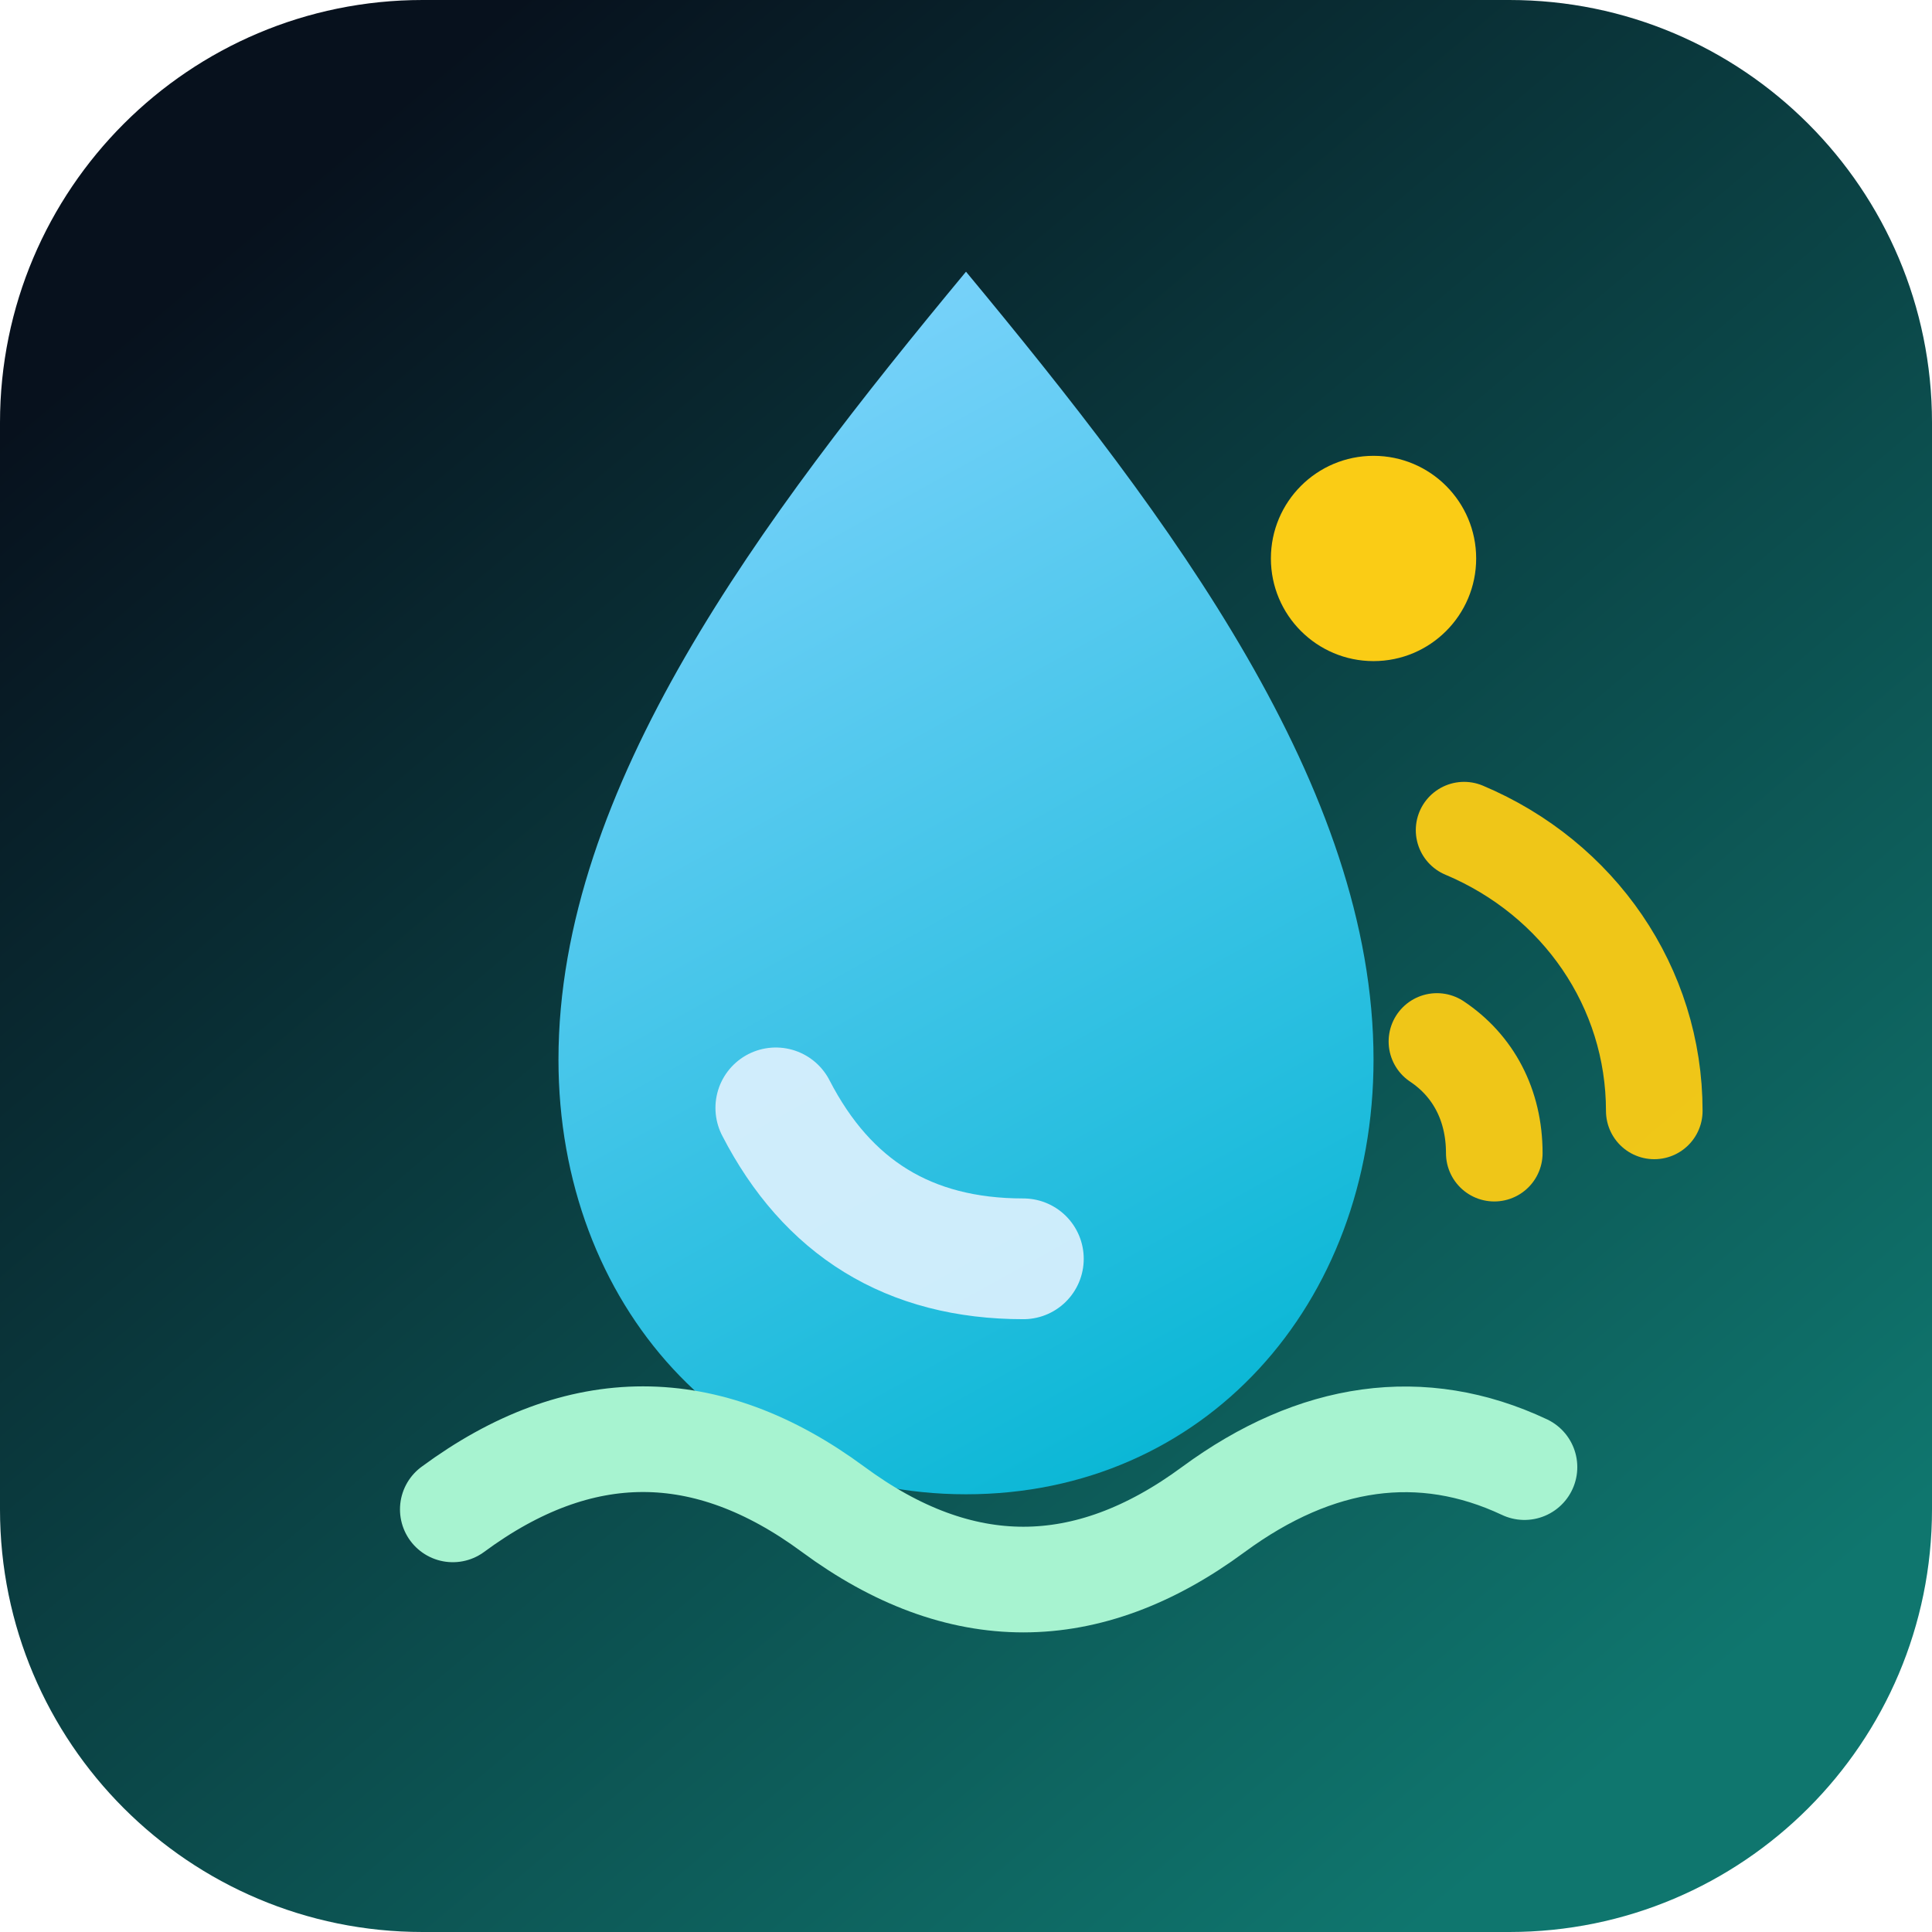
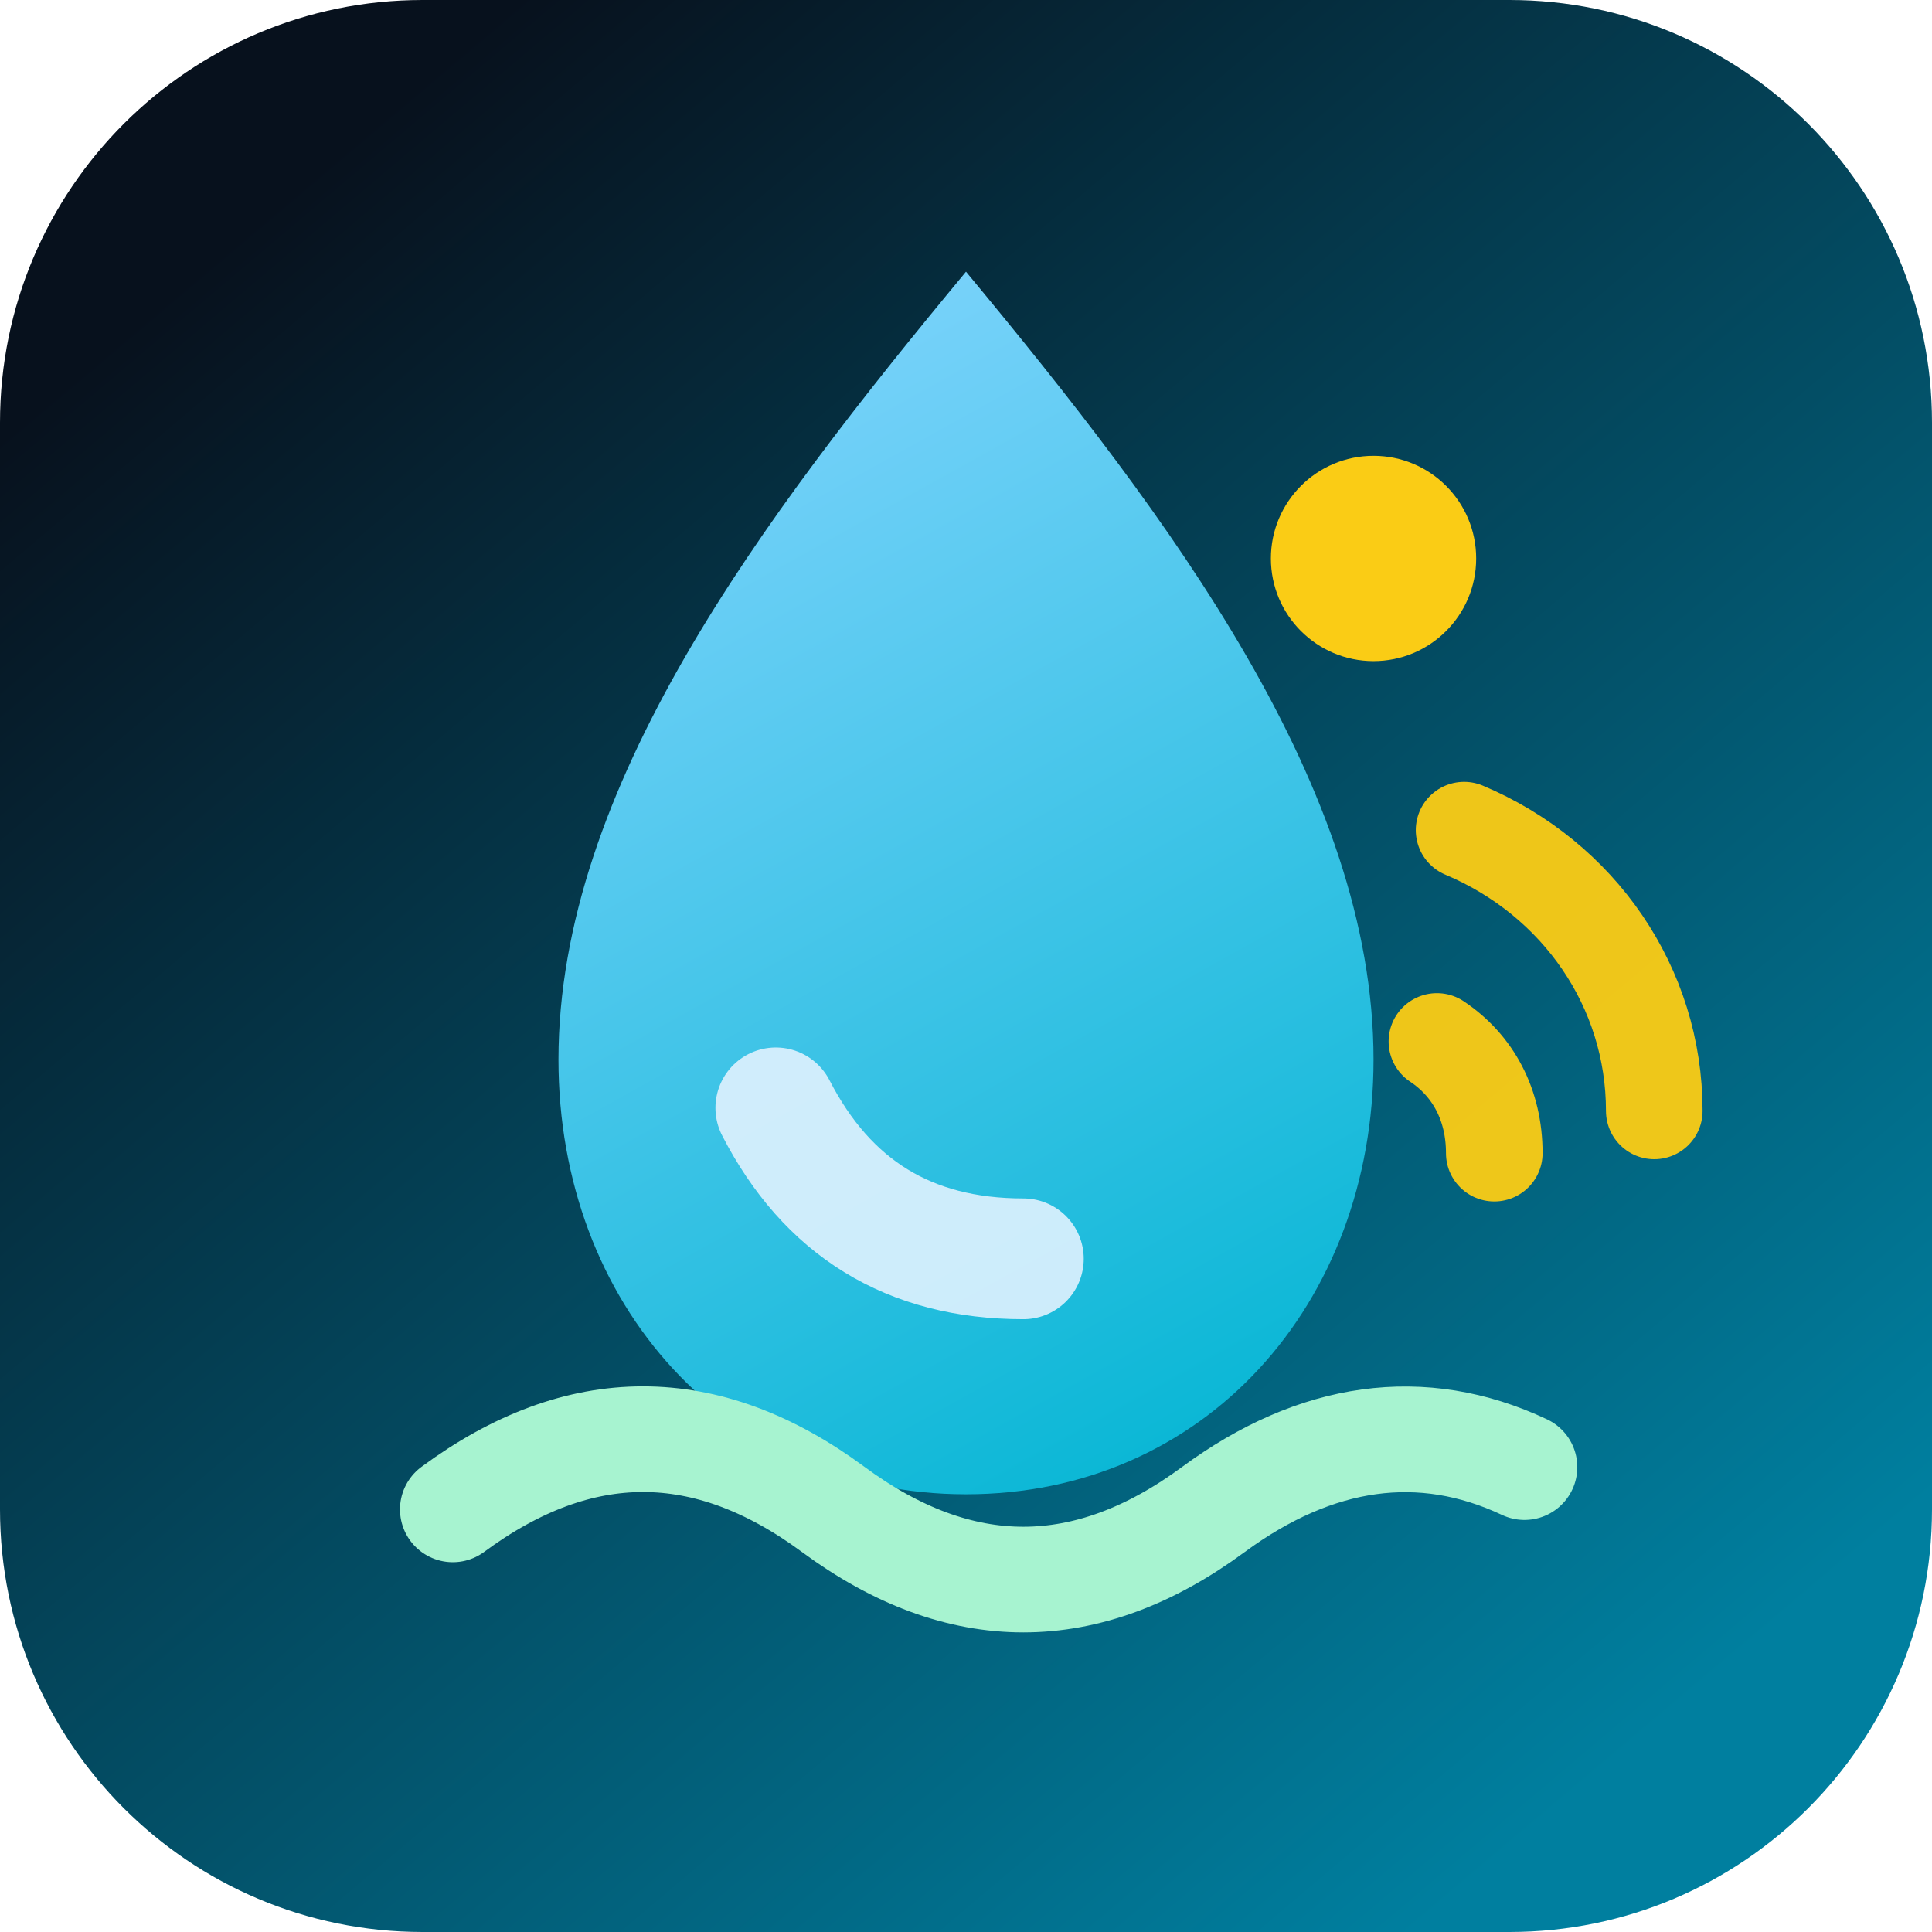
<svg xmlns="http://www.w3.org/2000/svg" viewBox="0 0 64 64" role="img" aria-label="AquaSense">
  <defs>
    <linearGradient id="bg" x1="10" y1="6" x2="54" y2="58" gradientUnits="userSpaceOnUse">
      <stop stop-color="#07111d" />
-       <stop offset="1" stop-color="#0f766e" />
+       <stop offset="1" stop-color="#007f9f" />
    </linearGradient>
    <linearGradient id="drop" x1="22" y1="12" x2="42" y2="48" gradientUnits="userSpaceOnUse">
      <stop stop-color="#7dd3fc" />
      <stop offset="1" stop-color="#06b6d4" />
    </linearGradient>
  </defs>
  <rect width="64" height="64" rx="14" fill="url(#bg)" />
  <path d="M32 9c6.8 8.2 13.5 17.1 13.5 26.1 0 8.1-5.6 14.4-13.5 14.4s-13.5-6.3-13.5-14.4C18.5 26.1 25.2 17.2 32 9Z" fill="url(#drop)" />
  <path d="M25.7 36.7c1.7 3.3 4.4 5 8.2 5" fill="none" stroke="#e0f2fe" stroke-width="4" stroke-linecap="round" opacity=".9" />
  <circle cx="45.5" cy="18.5" r="3.4" fill="#facc15" />
  <path d="M48.5 27.5c3.8 1.6 6.3 5.2 6.3 9.3M47.6 34.5c1.2.8 1.9 2.1 1.9 3.7" fill="none" stroke="#facc15" stroke-width="3.2" stroke-linecap="round" opacity=".95" />
  <path d="M15 50c4.2-3.1 8.4-3.1 12.6 0 4.2 3.1 8.4 3.1 12.6 0 3.4-2.5 6.9-3 10.3-1.4" fill="none" stroke="#a7f3d0" stroke-width="3.5" stroke-linecap="round" />
</svg>
